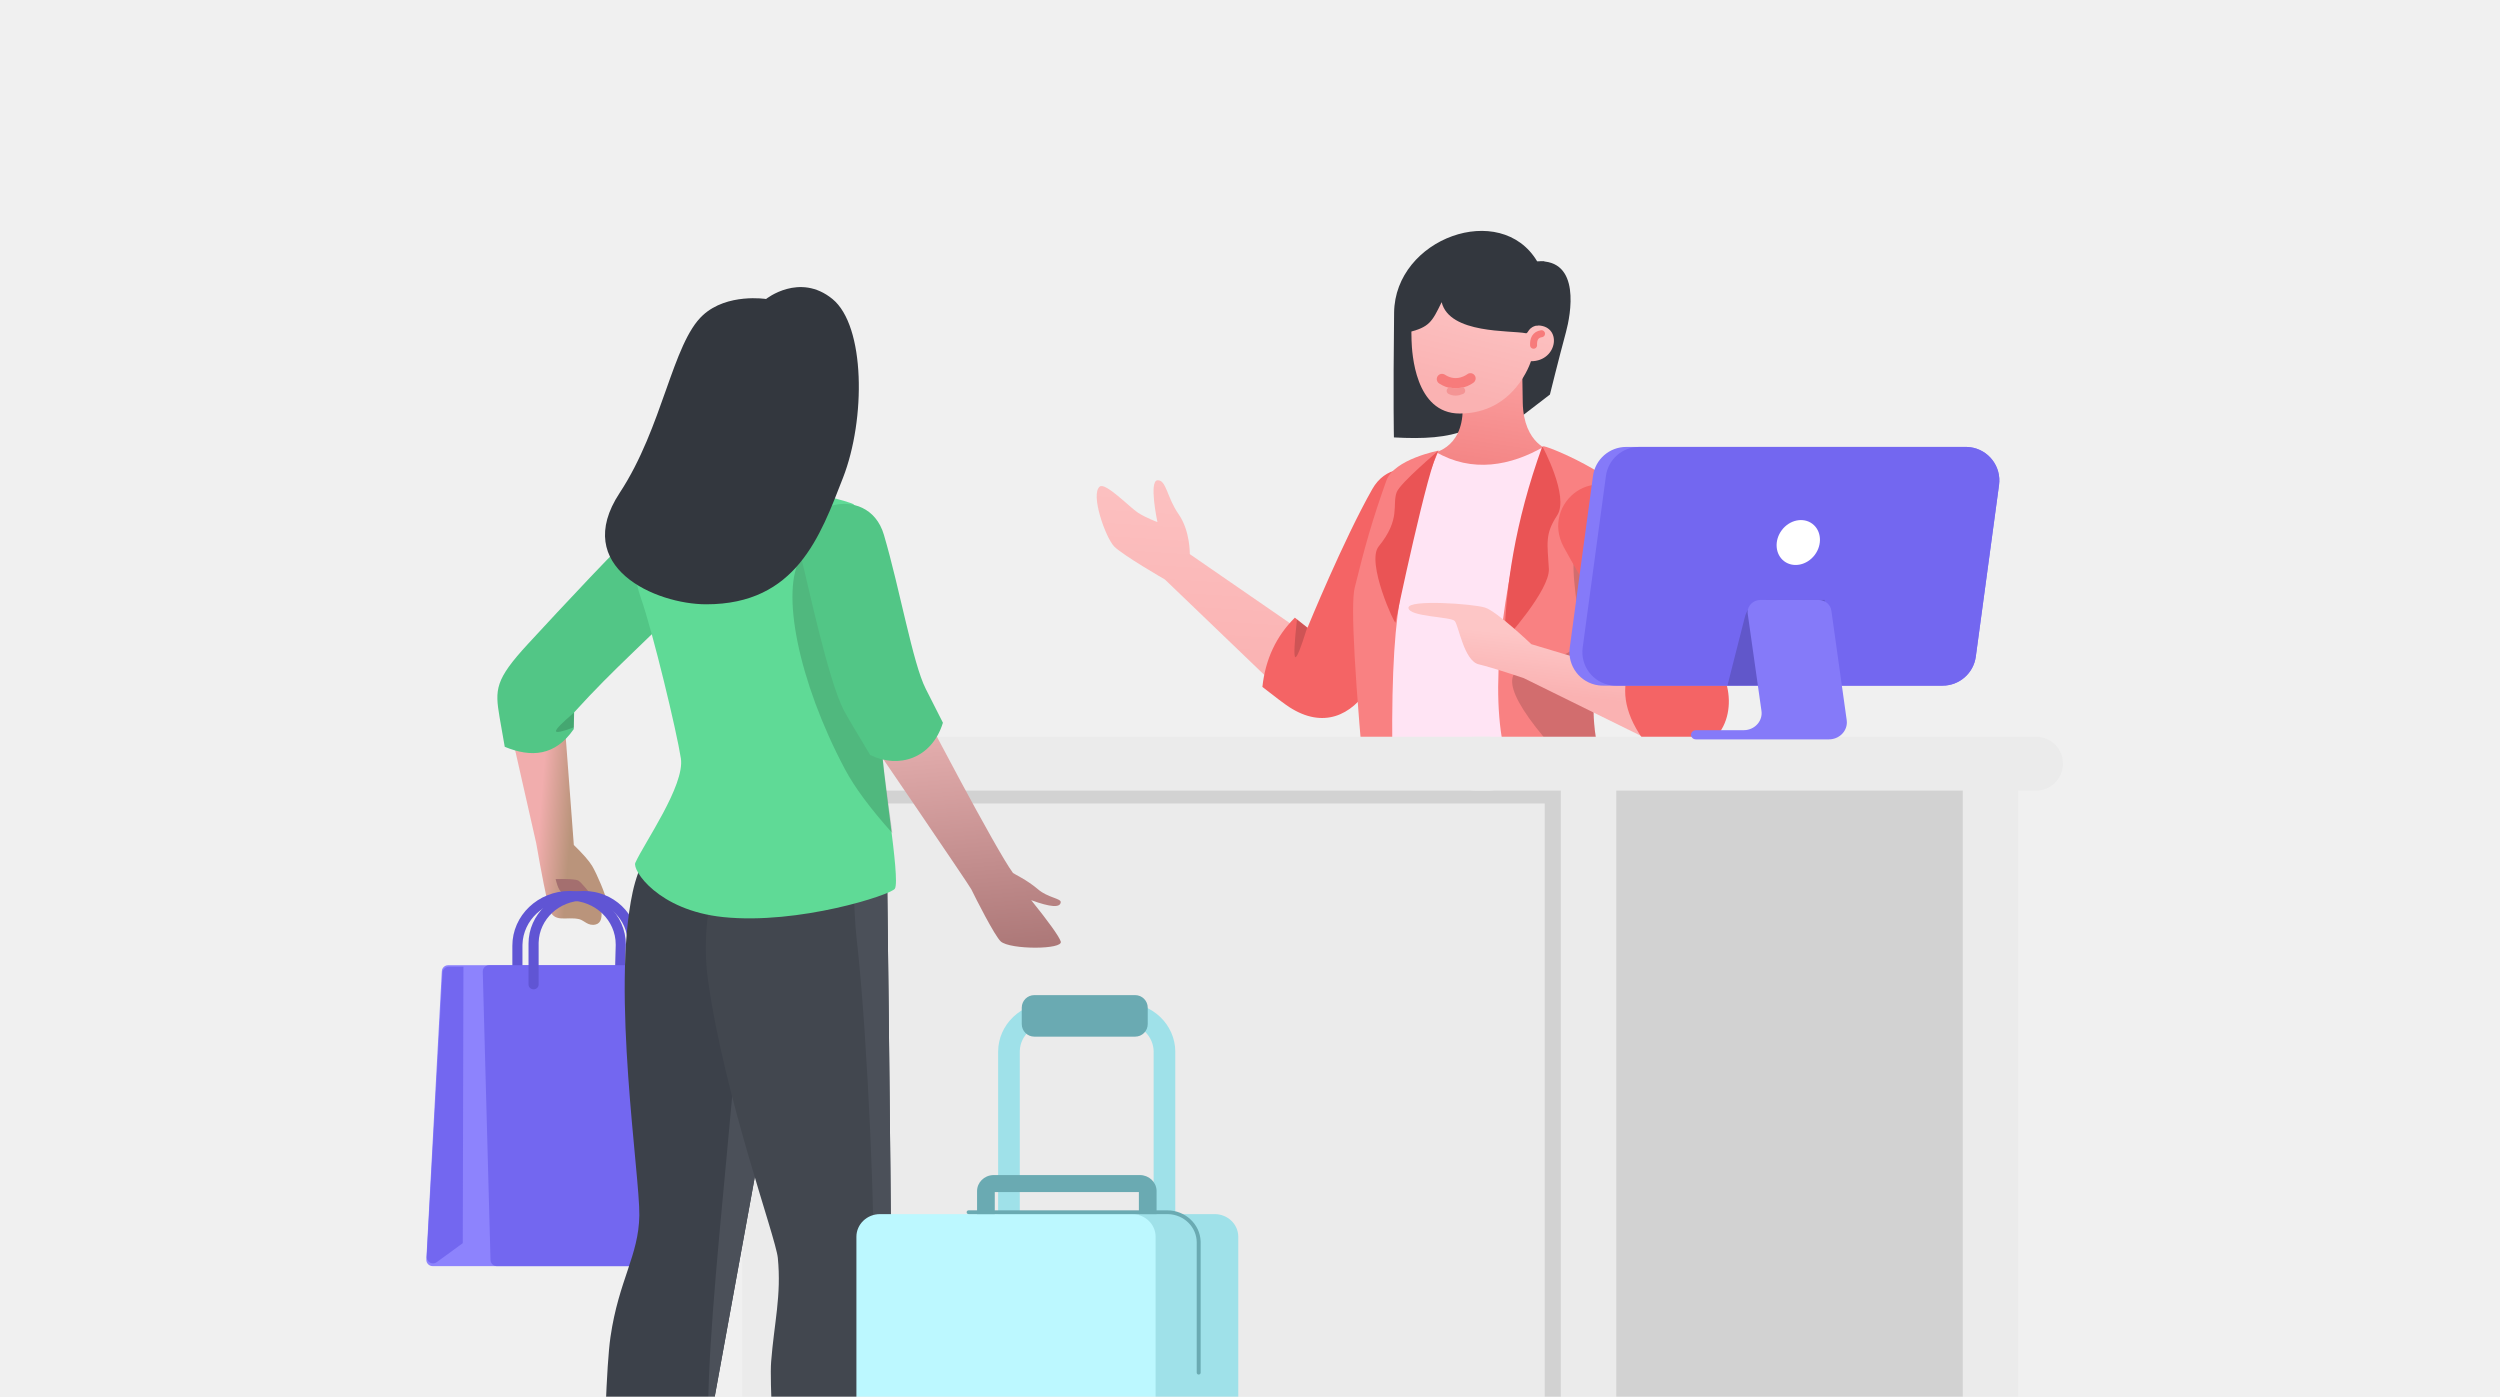
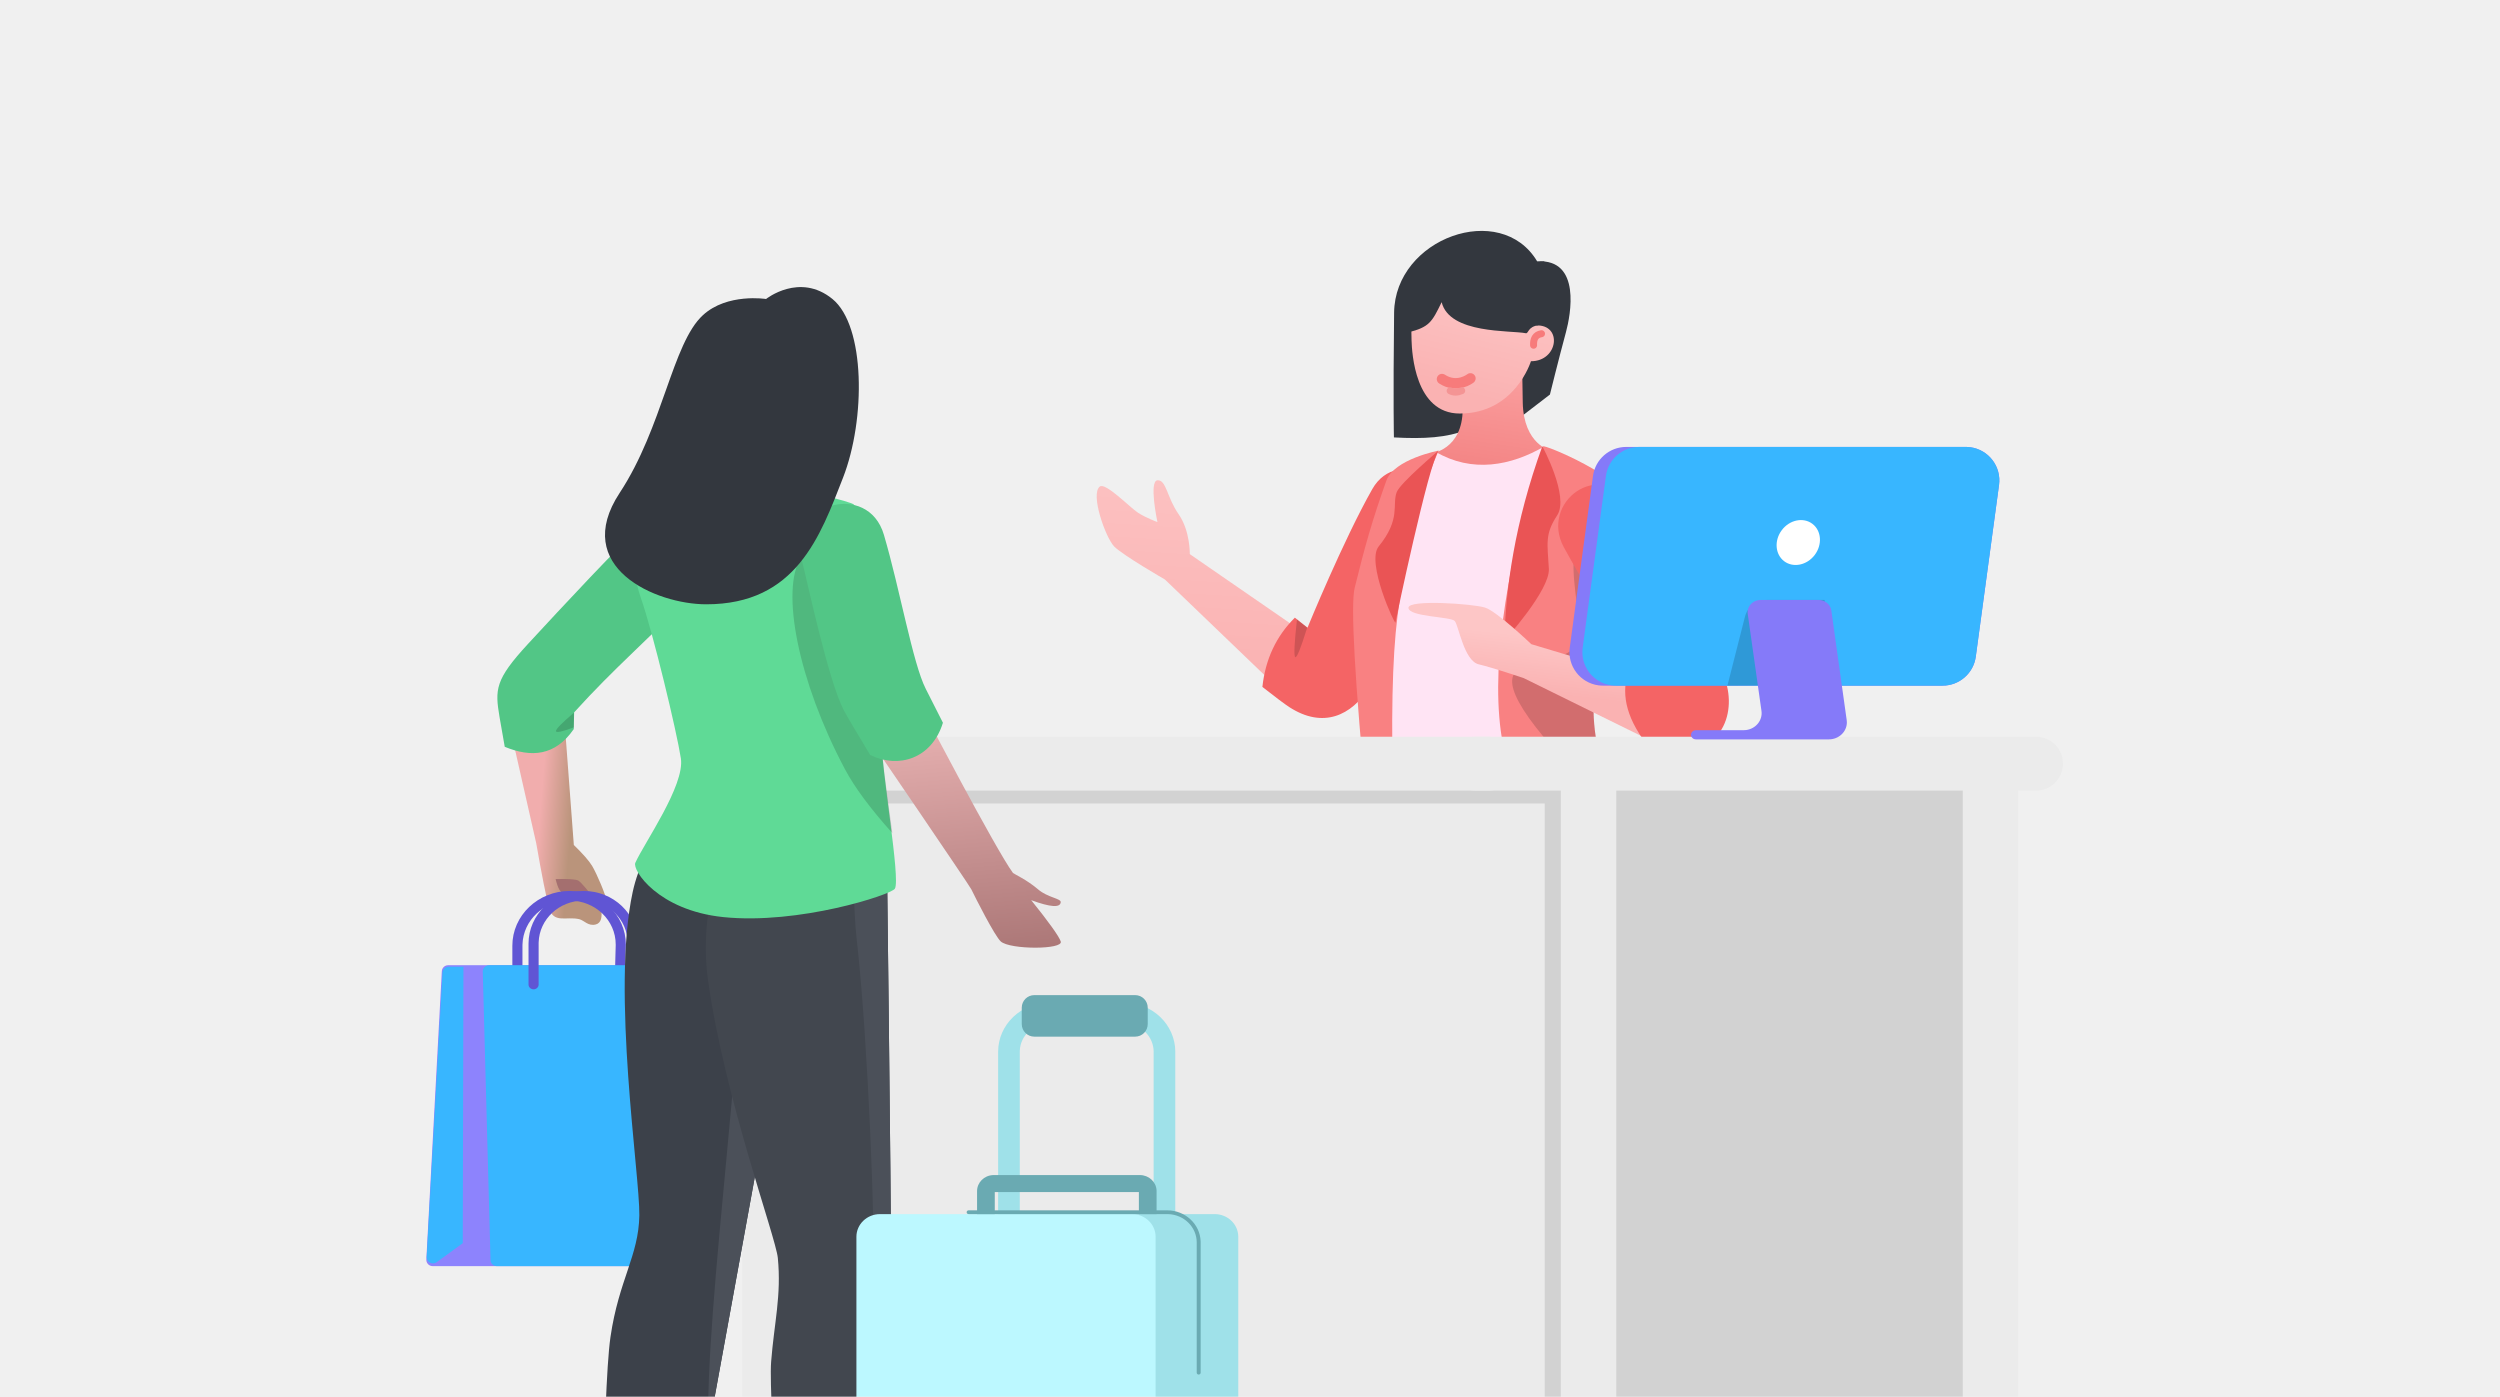
<svg xmlns="http://www.w3.org/2000/svg" xmlns:xlink="http://www.w3.org/1999/xlink" width="358px" height="200px" viewBox="0 0 358 200" version="1.1">
  <defs>
    <path d="M6,0 L352,0 C355.314,-6.08718376e-16 358,2.686 358,6 L358,200 L358,200 L0,200 L0,6 C-4.05812251e-16,2.686 2.686,6.08718376e-16 6,0 Z" id="path-1" />
    <linearGradient x1="100%" y1="28.702%" x2="100%" y2="138.491%" id="linearGradient-3">
      <stop stop-color="#7E1939" offset="0%" />
      <stop stop-color="#E35785" offset="100%" />
    </linearGradient>
    <linearGradient x1="100%" y1="28.702%" x2="100%" y2="96.604%" id="linearGradient-4">
      <stop stop-color="#9C2248" offset="0%" />
      <stop stop-color="#E35785" offset="100%" />
    </linearGradient>
    <linearGradient x1="42.833%" y1="-28.186%" x2="50%" y2="91.05%" id="linearGradient-5">
      <stop stop-color="#FDC6C6" offset="0%" />
      <stop stop-color="#FAB2B2" offset="100%" />
    </linearGradient>
    <linearGradient x1="44.771%" y1="-28.186%" x2="62.919%" y2="121.547%" id="linearGradient-6">
      <stop stop-color="#FFAFAF" offset="0%" />
      <stop stop-color="#F07777" offset="100%" />
    </linearGradient>
    <linearGradient x1="31.713%" y1="-1.016%" x2="55.144%" y2="86.96%" id="linearGradient-7">
      <stop stop-color="#FDC6C6" offset="0%" />
      <stop stop-color="#FAB2B2" offset="100%" />
    </linearGradient>
    <linearGradient x1="42.314%" y1="24.938%" x2="50%" y2="63.158%" id="linearGradient-8">
      <stop stop-color="#FDC6C6" offset="0%" />
      <stop stop-color="#FAB2B2" offset="100%" />
    </linearGradient>
    <linearGradient x1="40.233%" y1="35.954%" x2="59.343%" y2="59.89%" id="linearGradient-9">
      <stop stop-color="#F1ADAD" offset="0%" />
      <stop stop-color="#BA947B" offset="100%" />
    </linearGradient>
    <linearGradient x1="43.599%" y1="-28.186%" x2="50%" y2="111.154%" id="linearGradient-10">
      <stop stop-color="#FDC6C6" offset="0%" />
      <stop stop-color="#A47070" offset="100%" />
    </linearGradient>
    <linearGradient x1="46.493%" y1="-28.186%" x2="50%" y2="111.154%" id="linearGradient-11">
      <stop stop-color="#FDC6C6" offset="0%" />
      <stop stop-color="#A47070" offset="100%" />
    </linearGradient>
  </defs>
  <g id="📝-Pages-New" stroke="none" stroke-width="1" fill="none" fill-rule="evenodd">
    <g id="Knowledge-Base" transform="translate(-288, -445)">
      <g id="Illustration" transform="translate(288, 445)">
        <mask id="mask-2" fill="white">
          <use xlink:href="#path-1" />
        </mask>
        <g id="Mask" />
        <g mask="url(#mask-2)">
          <g transform="translate(61, 32)">
            <g id="Wom2.4" transform="translate(141, 109) scale(-1, 1) translate(-141, -109) translate(95, 0.5)">
              <g id="LLeg" transform="translate(27.06185, 78.22868)">
                <path d="M-6.88594311e-15,4.37589234e-14 C-6.88594311e-15,4.37589234e-14 6.481,59.226 7.01,64.638 C7.539,70.049 6.481,73.968 6.047,79.557 C5.614,85.146 7.701,120.3 7.701,120.3 C10.77,122.06 14.422,122.405 19.065,120.353 C19.065,120.353 23.329,76.56 23.288,66.586 C23.263,60.636 23.912,0.668 23.912,0.668 L-6.88594311e-15,4.37589234e-14 Z" id="Path" fill="url(#linearGradient-3)" />
                <ellipse id="Oval" fill-opacity="0.192" fill="#FFFFFF" transform="translate(19.72723, 67.04502) rotate(3) translate(-19.72723, -67.04502) " cx="19.727" cy="67.045" rx="2.584" ry="4.004" />
                <path d="M10.356,65.124 C10.888,68.87 9.458,75.967 6.066,86.414 L6.023,84.697 C5.975,82.425 5.973,80.654 6.039,79.671 L6.047,79.557 C6.467,74.154 7.469,70.312 7.058,65.174 L6.969,64.224 C6.746,62.034 6.056,55.61 5.19,47.622 L5.665,48.927 C8.293,56.213 9.857,61.612 10.356,65.124 Z" id="Path" fill-opacity="0.192" fill="#FFFFFF" />
              </g>
              <g id="RLeg" transform="translate(6.460736, 75.74981)">
                <path d="M16.46,0 C16.46,0 9.389,5.966 7.532,14.537 C4.438,28.825 5.995,55.214 5.903,61 C5.816,66.787 3.593,70.278 2.401,78.46 C1.209,86.642 2.389,123.207 2.389,123.207 C5.549,124.992 8.977,125.12 12.745,123.1 L34.878,1.908 L16.46,0 Z" id="Path" fill="url(#linearGradient-4)" />
                <ellipse id="Oval" fill-opacity="0.192" fill="#FFFFFF" transform="translate(17.53921, 68.2922) rotate(5) translate(-17.53921, -68.2922) " cx="17.539" cy="68.292" rx="2.906" ry="4.621" />
                <path d="M11.749,5.325 L14.511,5.681 C12.084,10.027 10.858,19.938 10.833,35.414 L10.833,35.905 C10.833,59.305 6.321,67.548 4.505,77.622 L4.451,77.927 C3.364,84.174 2.55,94.185 2.008,107.959 L1.953,104.544 C1.802,94.138 1.799,82.595 2.401,78.46 C3.593,70.278 5.816,66.787 5.903,61 L5.907,60.425 C5.906,53.641 4.53,28.396 7.532,14.537 C8.316,10.917 10.03,7.762 11.749,5.325 Z" id="Path" fill-opacity="0.192" fill="#FFFFFF" />
              </g>
              <g id="LArm" transform="translate(41.03859, 34.68479)">
                <path d="M36.581,12.166 C36.581,12.166 36.514,8.825 38.192,6.436 C39.87,4.046 39.937,1.508 41.207,1.591 C42.477,1.674 41.219,7.574 41.219,7.574 C41.219,7.574 42.83,6.987 43.988,6.245 C45.145,5.503 48.655,1.844 49.475,2.492 C50.866,3.597 48.626,9.828 47.406,11.074 C46.182,12.321 40.142,15.803 40.142,15.803 L22.352,32.886 L19.692,23.817 L36.581,12.166 Z" id="Path" fill="url(#linearGradient-5)" />
                <path d="M0.999,10.658 C3.742,16.721 8.763,27.858 10.833,31.181 C13.427,35.343 17.518,37.176 22.307,34.089 C22.975,33.658 24.268,32.689 26.187,31.183 C25.761,27.228 24.211,23.922 21.539,21.265 C20.329,22.218 19.724,22.695 19.724,22.695 C19.724,22.695 14.578,10.12 10.438,2.835 C6.852,-3.468 -3.175,1.44 0.999,10.658 Z" id="Path" fill="#F46465" />
                <path d="M19.778,22.702 C20.699,25.681 21.268,27.085 21.483,26.912 C21.698,26.74 21.616,24.947 21.236,21.534 L19.778,22.702 Z" id="Path" fill-opacity="0.16" fill="#000000" />
              </g>
              <g id="Head" transform="translate(22.61257, 0)">
                <path d="M7.573,21.808 L7.573,27.173 L3.44,24.001 C3.44,24.001 2.17,18.861 1.137,15.043 C0.489,12.649 -1.09,4.547 5.265,4.927 C10.471,-3.821 25.632,1.593 25.752,12.28 C25.898,25.133 25.779,30.138 25.779,30.138 C17.206,30.607 12.381,29.425 7.573,21.808 Z" id="Path" fill="#33373E" />
                <path d="M3.351,32.023 C3.351,32.023 7.196,31.162 7.329,25.157 C7.462,19.152 7.369,17.102 7.369,17.102 L15.837,16.957 C15.837,16.957 15.93,23.649 15.931,26.07 C15.935,31.956 20.475,32.438 20.475,32.438 C20.475,32.438 19.699,37.295 12.026,37.706 C6.034,38.027 3.351,32.023 3.351,32.023 Z" id="Path" fill="url(#linearGradient-6)" />
                <path d="M5.395,14.104 C1.617,13.964 2.233,19.236 6.157,19.229 C6.157,19.229 8.437,26.718 16.351,26.718 C22.778,26.718 23.196,17.99 23.254,16.248 C23.317,14.392 23.325,8.292 23.325,8.292 L5.248,8.284 L5.395,14.104 Z" id="Path" fill="url(#linearGradient-7)" />
                <path d="M5.102,14.069 C6.668,14.315 6.478,15.303 6.904,15.217 C9.065,14.779 17.816,15.357 18.943,10.77 C20.345,13.636 20.687,14.34 23.774,15.109 L23.774,6.712 L4.249,4.927 C4.249,4.927 4.552,13.982 5.102,14.069 Z" id="Path" fill="#33373E" />
                <path d="M14.961,21.057 C14.961,21.057 16.284,23.087 18.8,22.407" id="Path" stroke="#F77B7B" stroke-width="1.5" stroke-linecap="round" transform="translate(16.88053, 21.80175) rotate(-18) translate(-16.88053, -21.80175) " />
                <path d="M16.066,23.478 C16.661,23.715 17.226,23.714 17.721,23.439" id="Path" stroke="#F49494" stroke-linecap="round" transform="translate(16.89376, 23.54516) rotate(2) translate(-16.89376, -23.54516) " />
                <path d="M5.578,17.034 C5.806,16.219 5.693,15.504 4.842,15.169" id="Path-8" stroke="#F77B7B" stroke-linecap="round" transform="translate(5.261431, 16.10127) rotate(-13) translate(-5.261431, -16.10127) " />
              </g>
              <g id="Body" transform="translate(12.92147, 30.7926)">
                <path d="M13.901,0.616 C18.726,3.433 24.304,4.465 29.496,1.407 C37.97,17.333 40.082,36.336 38.044,57.34 C25.687,62.003 15.302,61.086 6.461,55.756 L13.901,0.616 Z" id="Path" fill="#FFE4F4" />
                <path d="M14.112,0.629 C22.103,25.581 26.895,60.956 1.938,54.802 C15.195,31.535 -2.827,21.063 1.258,9.038 C2.655,4.927 14.008,0.306 14.112,0.629 Z" id="Path" fill="#F98182" />
                <path d="M5.099,10.99 C14.131,12.289 6.685,27.321 9.667,29.585 C12.648,31.85 17.837,32.094 18.396,33.477 C19.521,36.258 14.085,43.277 2.089,54.534 L1.938,54.802 C13.486,34.534 1.3,23.976 0.666,13.642 C2.004,11.641 3.482,10.758 5.099,10.99 Z" id="Path" fill-opacity="0.16" fill="#000000" />
                <path d="M14.22,0.616 C14.22,0.616 10.314,7.804 12.094,10.51 C13.869,13.215 13.492,14.468 13.282,18.161 C13.109,21.236 19.655,28.438 19.655,28.438 C19.463,21.029 18.209,11.626 14.22,0.616 Z" id="Path" fill="#EA5455" />
                <path d="M29.073,1.232 C32.123,8.522 33.589,14.243 34.956,24.944 C35.716,30.886 35.906,39.987 35.526,52.249 L39.294,52.955 C41.09,34.012 41.688,23.321 41.088,20.882 C39.576,14.742 38.552,11.155 36.556,5.543 C35.457,2.462 29.073,1.232 29.073,1.232 Z" id="Path" fill="#F98182" />
                <path d="M29.073,1.232 C29.073,1.232 34.563,5.859 35.069,7.181 C35.76,8.984 34.438,11.016 37.646,14.948 C39.507,17.223 35.266,26.361 35.247,25.845 C35.247,25.703 30.493,3.088 29.073,1.232 Z" id="Path" fill="#EA5455" />
              </g>
              <g id="RArm" transform="translate(0, 36.88954)">
                <path d="M28.712,22.859 C28.712,22.859 33.632,18.163 35.336,17.618 C37.04,17.073 46.373,16.418 46.31,17.65 C46.239,18.969 40.233,18.893 39.677,19.542 C39.122,20.191 38.349,25.243 36.25,25.741 C34.155,26.239 29.811,27.713 29.811,27.713 L10.478,37.235 L12.538,27.714 L28.712,22.859 Z" id="Path" fill="url(#linearGradient-8)" />
                <path d="M13.903,2.975 C8.039,10.865 3.032,22.883 1.11,27.568 C-0.812,32.253 1.127,39.32 9.578,37.933 C10.248,37.823 11.129,37.565 12.221,37.161 C15.328,33.1 15.873,29.614 14.713,26.511 C13.985,26.804 13.62,26.95 13.62,26.95 C13.62,26.95 22.02,12.759 24.071,8.954 C27.497,2.6 19.069,-3.976 13.903,2.975 Z" id="Path" fill="#F46465" />
                <path d="M13.62,26.95 C10.776,28.275 9.533,28.646 9.89,28.063 C10.248,27.48 12.033,26.19 15.245,24.192 L13.62,26.95 Z" id="Path" fill-opacity="0.16" fill="#000000" />
              </g>
            </g>
            <g id="Group-25" transform="translate(37, 73.5)">
              <polygon id="Rectangle" fill="#EBEBEB" points="179.554 2.572 191.016 2.572 191.016 146.657 179.554 146.657" />
              <polygon id="Rectangle" fill="#D2D2D2" points="115.333 2.572 183.071 2.572 183.071 146.657 115.333 146.657" />
              <polygon id="Rectangle" fill="#EBEBEB" points="121.988 2.572 133.451 2.572 133.451 146.657 121.988 146.657" />
              <polygon id="Rectangle" fill="#D2D2D2" points="122.924 2.572 125.505 2.572 125.505 146.657 122.924 146.657" />
              <polygon id="Rectangle" fill="#EBEBEB" points="111.74 2.572 123.203 2.572 123.203 146.657 111.74 146.657" />
              <polygon id="Rectangle" fill="#EBEBEB" points="8.3 2.572 115.258 2.572 115.258 146.657 8.3 146.657" />
              <polygon id="Rectangle" fill="#D2D2D2" points="8.224 1.837 125.303 1.837 125.303 9.555 8.224 9.555" />
              <path d="M3.859,0 L115.118,0 C117.25,4.47172551e-15 118.977,1.728 118.977,3.859 C118.977,5.99 117.25,7.718 115.118,7.718 L3.859,7.718 C1.728,7.718 2.60988004e-16,5.99 0,3.859 C-2.60988004e-16,1.728 1.728,3.91482006e-16 3.859,0 Z" id="Rectangle" fill="#EBEBEB" />
              <path d="M113.296,0 L193.559,0 C195.69,-1.58910568e-14 197.418,1.728 197.418,3.859 C197.418,5.99 195.69,7.718 193.559,7.718 L113.296,7.718 C111.165,7.718 109.438,5.99 109.438,3.859 C109.438,1.728 111.165,3.91482006e-16 113.296,0 Z" id="Rectangle" fill="#EBEBEB" />
            </g>
            <g id="Desktop1" transform="translate(194.5, 53) scale(-1, 1) translate(-194.5, -53) translate(163, 32)">
              <path d="M5.494,-5.53605471e-14 L54.126,-5.53605471e-14 C56.528,-5.66899778e-14 58.56,1.776 58.883,4.156 L62.211,28.74 C62.567,31.367 60.726,33.785 58.099,34.141 C57.885,34.17 57.67,34.184 57.455,34.184 L8.822,34.184 C6.42,34.184 4.388,32.409 4.066,30.028 L0.737,5.444 C0.381,2.817 2.223,0.399 4.85,0.043 C5.063,0.015 5.278,-5.70973333e-14 5.494,-5.53605471e-14 Z" id="Rectangle" fill="#857AF9" />
-               <path d="M5.494,-5.53605471e-14 L52.275,-5.53605471e-14 C54.677,-6.00687253e-14 56.709,1.776 57.031,4.156 L60.36,28.74 C60.716,31.367 58.874,33.785 56.247,34.141 C56.034,34.17 55.819,34.184 55.603,34.184 L8.822,34.184 C6.42,34.184 4.388,32.409 4.066,30.028 L0.737,5.444 C0.381,2.817 2.223,0.399 4.85,0.043 C5.063,0.015 5.278,-5.70973333e-14 5.494,-5.53605471e-14 Z" id="Rectangle" fill="#7367F0" />
+               <path d="M5.494,-5.53605471e-14 L52.275,-5.53605471e-14 C54.677,-6.00687253e-14 56.709,1.776 57.031,4.156 L60.36,28.74 C60.716,31.367 58.874,33.785 56.247,34.141 C56.034,34.17 55.819,34.184 55.603,34.184 L8.822,34.184 C6.42,34.184 4.388,32.409 4.066,30.028 L0.737,5.444 C0.381,2.817 2.223,0.399 4.85,0.043 C5.063,0.015 5.278,-5.70973333e-14 5.494,-5.53605471e-14 Z" id="Rectangle" fill="#38b6ff" />
              <path d="M25.714,21.913 L34.026,21.913 C35.49,21.913 36.767,22.906 37.127,24.324 L39.635,34.184 L39.635,34.184 L25.714,34.087 L25.714,21.913 Z" id="Rectangle" fill-opacity="0.16" fill="#000000" />
              <ellipse id="Oval" fill="#FFFFFF" transform="translate(29.4862, 13.68903) rotate(-37) translate(-29.4862, -13.68903) " cx="29.486" cy="13.689" rx="2.952" ry="3.355" />
              <path d="M34.89,21.913 C35.913,21.913 36.742,22.698 36.742,23.666 C36.742,23.736 36.737,23.806 36.729,23.875 L34.757,37.805 C34.568,39.138 35.557,40.363 36.964,40.542 C37.077,40.556 37.191,40.563 37.306,40.563 L44.151,40.563 C44.535,40.563 44.846,40.858 44.846,41.221 C44.846,41.584 44.535,41.878 44.151,41.878 L25.101,41.878 C23.681,41.878 22.529,40.788 22.529,39.443 C22.529,39.336 22.537,39.229 22.552,39.123 L24.747,23.457 C24.859,22.576 25.648,21.913 26.585,21.913 L34.89,21.913 Z" id="Path" fill="#857AF9" />
            </g>
            <g id="Wom4.7" transform="translate(46, 114.5) scale(-1, 1) translate(-46, -114.5) translate(0, 8.5)">
              <g id="RArm" transform="translate(50.82518, 32.53227)">
                <g id="Group-10" transform="translate(21.76113, 42.48585) scale(-1, 1) rotate(-15) translate(-21.76113, -42.48585) translate(16.26113, 24.48585)">
                  <path d="M5.778,23.755 C6.712,25.319 7.297,26.507 7.533,27.316 C7.888,28.53 8.388,32.052 8.222,32.729 C8.111,33.181 7.776,33.387 7.218,33.348 C7.098,34.823 6.652,35.56 5.878,35.56 C4.75,35.56 4.41,34.559 3.788,34.22 C2.099,33.303 0.022,33.923 0.022,31.515 C0.022,29.909 0.229,26.77 0.643,22.097 L1.484,0.553 L10.008,1.369 L5.778,23.755 Z" id="Path-17" fill="url(#linearGradient-9)" />
                  <path d="M7.218,33.348 C6.089,30.618 5.376,29.114 5.077,28.838 C4.779,28.561 3.753,28.214 1.999,27.796 C1.954,29.191 2.176,29.95 2.664,30.075 C3.056,30.175 4.957,31.289 5.932,31.953 C6.263,32.178 6.692,32.643 7.218,33.348 Z" id="Path-18" fill="#A46F6F" />
                </g>
                <path d="M10.101,2.065 C2.983,-4.102 -3.95,4.865 2.662,11.653 C10.052,19.242 13.981,22.39 19.957,28.978 C19.957,28.978 19.976,29.779 20.015,31.379 C22.683,35.242 26.105,35.471 29.896,33.91 C30.27,31.801 30.515,30.398 30.632,29.701 C31.305,25.691 31.326,24.331 26.53,19.137 C21.734,13.944 13.191,4.742 10.101,2.065 Z" id="Path" fill="#52C686" />
                <path d="M19.994,29.03 C21.706,30.489 22.562,31.362 22.562,31.651 C22.562,31.94 21.706,31.764 19.994,31.123 L19.994,29.03 Z" id="Path-24" fill-opacity="0.16" fill="#000000" />
              </g>
              <g id="Group-72" transform="translate(70.5, 114.0481) scale(-1, 1) translate(-70.5, -114.0481) translate(49, 86.54812)">
                <path d="M3.169,11.171 L35.578,11.171 C36.075,11.171 36.478,11.574 36.478,12.071 L36.478,53.361 C36.478,53.858 36.075,54.261 35.578,54.261 L0.95,54.261 C0.453,54.261 0.05,53.858 0.05,53.361 C0.05,53.345 0.05,53.329 0.051,53.313 L2.27,12.023 C2.296,11.546 2.691,11.171 3.169,11.171 Z" id="Rectangle" fill="#8D83FD" />
                <path d="M20.589,0.537 C25.023,0.537 28.618,3.967 28.618,8.198 L28.617,8.296 L28.495,12.847 C28.484,13.228 28.152,13.529 27.752,13.519 C27.379,13.51 27.08,13.233 27.05,12.886 L27.048,12.811 L27.168,8.36 C27.17,8.306 27.17,8.252 27.17,8.198 C27.17,4.73 24.224,1.918 20.589,1.918 C16.91,1.918 13.916,4.717 13.819,8.205 L13.816,8.38 L13.816,12.829 C13.816,13.21 13.492,13.519 13.092,13.519 C12.719,13.519 12.412,13.25 12.373,12.904 L12.369,12.829 L12.369,8.38 C12.369,4.048 16.049,0.537 20.589,0.537 Z" id="Path" fill="#6055D4" />
-                 <path d="M9.031,11.171 L39.1,11.171 C39.578,11.171 39.973,11.546 39.998,12.023 L42.218,53.313 C42.244,53.809 41.864,54.233 41.367,54.26 C41.351,54.261 41.335,54.261 41.319,54.261 L10.14,54.261 C9.653,54.261 9.254,53.873 9.241,53.386 L8.131,12.096 C8.118,11.599 8.51,11.185 9.007,11.172 C9.015,11.172 9.023,11.171 9.031,11.171 Z" id="Rectangle" fill="#7367F0" />
+                 <path d="M9.031,11.171 L39.1,11.171 C39.578,11.171 39.973,11.546 39.998,12.023 L42.218,53.313 C42.244,53.809 41.864,54.233 41.367,54.26 C41.351,54.261 41.335,54.261 41.319,54.261 L10.14,54.261 C9.653,54.261 9.254,53.873 9.241,53.386 L8.131,12.096 C8.118,11.599 8.51,11.185 9.007,11.172 C9.015,11.172 9.023,11.171 9.031,11.171 Z" id="Rectangle" fill="#38b6ff" />
                <path d="M22.583,0.537 C26.853,0.537 30.314,3.84 30.314,7.913 L30.312,8.087 L30.167,13.95 C30.158,14.331 29.826,14.633 29.427,14.624 C29.054,14.616 28.753,14.339 28.723,13.993 L28.72,13.917 L28.865,8.055 C28.866,8.008 28.867,7.961 28.867,7.913 C28.867,4.602 26.054,1.918 22.583,1.918 C19.081,1.918 16.23,4.581 16.135,7.901 L16.132,8.073 L16.132,13.934 C16.132,14.315 15.808,14.624 15.408,14.624 C15.035,14.624 14.728,14.355 14.689,14.009 L14.685,13.934 L14.685,8.073 C14.685,3.911 18.221,0.537 22.583,0.537 Z" id="Path" fill="#6055D4" />
-                 <path d="M5.365,11.388 L5.268,50.976 L1.534,53.696 C1.132,53.989 0.569,53.901 0.277,53.499 C0.154,53.331 0.094,53.126 0.105,52.919 L2.366,12.239 C2.393,11.762 2.787,11.388 3.265,11.388 L5.365,11.388 L5.365,11.388 Z" id="Path-98" fill="#7367F0" />
+                 <path d="M5.365,11.388 L5.268,50.976 L1.534,53.696 C1.132,53.989 0.569,53.901 0.277,53.499 C0.154,53.331 0.094,53.126 0.105,52.919 L2.366,12.239 C2.393,11.762 2.787,11.388 3.265,11.388 L5.365,11.388 L5.365,11.388 Z" id="Path-98" fill="#38b6ff" />
              </g>
              <g id="RLeg" transform="translate(35.16814, 72.74425)">
                <path d="M0,1.902 L18.341,0 L18.61,0.239 C19.917,1.427 25.598,6.946 27.23,14.489 C30.312,28.73 26.188,55.031 26.279,60.799 C26.366,66.566 29.222,70.046 30.41,78.201 C31.597,86.355 31.709,122.799 31.709,122.799 C28.561,124.579 25.792,124.706 22.039,122.693 L0,1.902 Z" id="Path" fill="#3C414A" />
                <path d="M16.383,91.69 L1.82852956e-14,1.902 L10.197,0.844 C10.652,32.037 16.993,74.2 16.383,91.69 Z" id="Path" fill="#4B5059" />
              </g>
              <g id="LLEg" transform="translate(16.30481, 75.21494)">
                <path d="M9.766,0.666 L30.36,0 L30.514,0.272 C31.514,2.08 36.989,12.668 35.299,24.703 C32.925,41.595 25.605,61.399 25.31,64.424 C24.783,69.818 25.837,73.723 26.269,79.294 C26.7,84.865 23.978,119.903 23.978,119.903 C20.922,121.656 17.286,122.001 12.662,119.956 C10.309,88.228 9.121,69.853 9.101,64.832 C9.07,57.301 9.766,0.666 9.766,0.666 Z" id="Path" fill="#42474F" />
                <path d="M14.003,18.937 L13.865,20.189 C12.444,33.386 11.243,61.414 11.75,65.736 L11.821,66.284 C12.388,71.053 12.237,83.023 11.367,102.196 L10.595,91.191 C9.661,77.563 9.165,68.951 9.106,65.352 L9.101,64.832 C9.07,57.301 9.766,0.666 9.766,0.666 L14.109,0.526 C14.573,7.767 14.538,13.904 14.003,18.937 Z" id="Path" fill="#4B5059" />
              </g>
              <g id="Body" transform="translate(23.25663, 29.18373)">
                <path d="M31.41,2.554 C34.116,6.345 38.624,19.214 38.88,22.109 C39.168,25.448 35.416,30.768 35.354,35.602 C35.299,40.437 38.153,56.222 37.295,57.582 C36.757,58.443 23.533,62.762 12.722,61.644 C3.387,60.678 -0.333,54.909 0.129,53.872 C1.392,51.04 7.25,42.775 6.653,38.917 C6.063,35.059 2.637,20.818 0.936,15.972 C-0.758,11.125 -0.193,6.036 2.969,3.951 C4.534,2.919 8.709,-0.013 16.145,4.42175139e-05 C23.58,0.014 31.201,2.26 31.41,2.554 Z" id="Path" fill="#5FDA96" transform="translate(19.44791, 30.91374) scale(-1, 1) translate(-19.44791, -30.91374) " />
                <path d="M3.265,11.516 L3.951,11.221 C10.141,8.607 13.834,8.234 15.028,10.101 C18.024,14.785 15.441,27.864 8.752,40.456 C7.365,43.068 5.101,46.121 1.96,49.615 L2.177,47.972 C2.794,43.383 3.571,38.147 3.542,35.602 C3.48,30.768 -0.272,25.448 0.016,22.109 C0.156,20.525 1.57,15.953 3.265,11.516 Z" id="Path" fill-opacity="0.16" fill="#000000" />
              </g>
              <g id="Head" transform="translate(32.72671, 8.205586)" fill="url(#linearGradient-10)">
                <path d="M1.84,5.121 C-0.694,5.386 -0.514,9.636 2.571,9.858 C3.201,13.956 5.45,15.908 8.191,16.134 L8.039,22.332 L20.165,22.325 C20.165,22.325 16.75,17.947 16.92,11.953 C17.091,5.958 16.806,0.328 16.806,0.328 L1.1,0.597 L1.84,5.121 Z" id="Path" />
              </g>
              <g id="LArm" transform="translate(0, 31.66065)">
                <path d="M26.786,32.07 C26.786,32.07 15.174,54.537 14.942,55.215 C14.49,56.535 12.43,62.256 11.662,63.14 C10.494,64.482 2.883,65.412 3.142,64.186 C3.307,63.402 4.467,61.273 6.621,57.798 C4.009,59.142 2.621,59.411 2.457,58.604 C2.347,58.066 4.227,57.736 5.46,56.379 C6.858,54.841 8.678,53.721 8.735,53.619 C10.817,49.888 18.762,28.736 18.762,28.736 L26.786,32.07 Z" id="Path" fill="url(#linearGradient-11)" transform="translate(14.61906, 46.74696) rotate(7) translate(-14.61906, -46.74696) " />
                <path d="M26.423,4.427 C24.124,12.255 22.288,22.818 20.443,26.461 C20.141,27.057 19.318,28.683 17.973,31.338 C19.551,36.446 24.287,37.979 28.395,35.946 C30.474,32.504 31.728,30.377 32.156,29.565 C34.41,25.291 37.426,10.913 38.284,7.624 C40.251,0.086 28.723,-3.4 26.423,4.427 Z" id="Path" fill="#52C686" />
              </g>
              <path d="M32.114,30.084 C38.319,20.658 39.641,8.656 44.041,4.627 C47.533,1.43 53.077,2.317 53.077,2.317 C53.077,2.317 57.878,-1.525 62.586,2.317 C67.294,6.159 67.37,19.52 64.096,27.918 C60.823,36.316 57.387,46.036 44.509,46.036 C37.293,46.036 25.105,40.73 32.114,30.084 Z" id="Path" fill="#33373E" transform="translate(48.18928, 23.32264) scale(-1, 1) translate(-48.18928, -23.32264) " />
            </g>
            <g id="Group-113" transform="translate(56, 110.5)">
              <path d="M43.972,1.081 C48.02,1.081 51.301,4.228 51.301,8.11 L51.301,62.179 L25.933,62.179 L25.933,8.11 C25.933,4.228 29.214,1.081 33.261,1.081 L43.972,1.081 Z M43.972,4.055 L33.261,4.055 C30.972,4.055 29.108,5.8 29.035,7.979 L29.033,8.11 L29.033,59.205 L48.201,59.205 L48.201,8.11 C48.201,5.915 46.381,4.127 44.109,4.057 L43.972,4.055 Z" id="Rectangle" fill="#9FE1E9" />
              <path d="M31.115,0 L45.555,0 C46.549,-4.04660118e-16 47.355,0.806 47.355,1.8 L47.355,4.148 C47.355,5.142 46.549,5.948 45.555,5.948 L31.115,5.948 C30.121,5.948 29.315,5.142 29.315,4.148 L29.315,1.8 C29.315,0.806 30.121,-3.94290921e-17 31.115,0 Z" id="Rectangle" fill="#6AAAB2" />
              <path d="M46.227,25.769 C47.512,25.769 48.56,26.739 48.621,27.956 L48.623,28.067 L48.623,33.678 L46.087,33.678 L46.087,28.202 L25.452,28.202 L25.452,33.252 L22.915,33.252 L22.915,28.067 C22.915,26.836 23.925,25.83 25.195,25.772 L25.311,25.769 L46.227,25.769 Z" id="Path" fill="#6AAAB2" />
              <path d="M26.496,31.36 L56.939,31.36 C58.807,31.36 60.321,32.812 60.321,34.604 L60.321,103.812 C60.321,105.603 58.807,107.056 56.939,107.056 L26.496,107.056 C24.628,107.056 23.114,105.603 23.114,103.812 L23.114,34.604 C23.114,32.812 24.628,31.36 26.496,31.36 Z" id="Rectangle" fill="#9FE1E9" />
              <path d="M9.02,31.36 L45.1,31.36 C46.968,31.36 48.483,32.812 48.483,34.604 L48.483,103.812 C48.483,105.603 46.968,107.056 45.1,107.056 L9.02,107.056 C7.152,107.056 5.638,105.603 5.638,103.812 L5.638,34.604 C5.638,32.812 7.152,31.36 9.02,31.36 Z" id="Rectangle" fill="#BCF8FF" />
              <path d="M50.142,30.819 C52.74,30.819 54.856,32.803 54.932,35.277 L54.934,35.415 L54.934,54.069 C54.934,54.218 54.808,54.339 54.652,54.339 C54.514,54.339 54.398,54.243 54.375,54.117 L54.37,54.069 L54.37,35.415 C54.37,33.219 52.551,31.431 50.279,31.362 L50.142,31.36 L21.704,31.36 C21.549,31.36 21.422,31.239 21.422,31.089 C21.422,30.957 21.522,30.846 21.654,30.823 L21.704,30.819 L50.142,30.819 Z" id="Path-216" fill="#6AAAB2" />
            </g>
          </g>
        </g>
      </g>
    </g>
  </g>
</svg>
